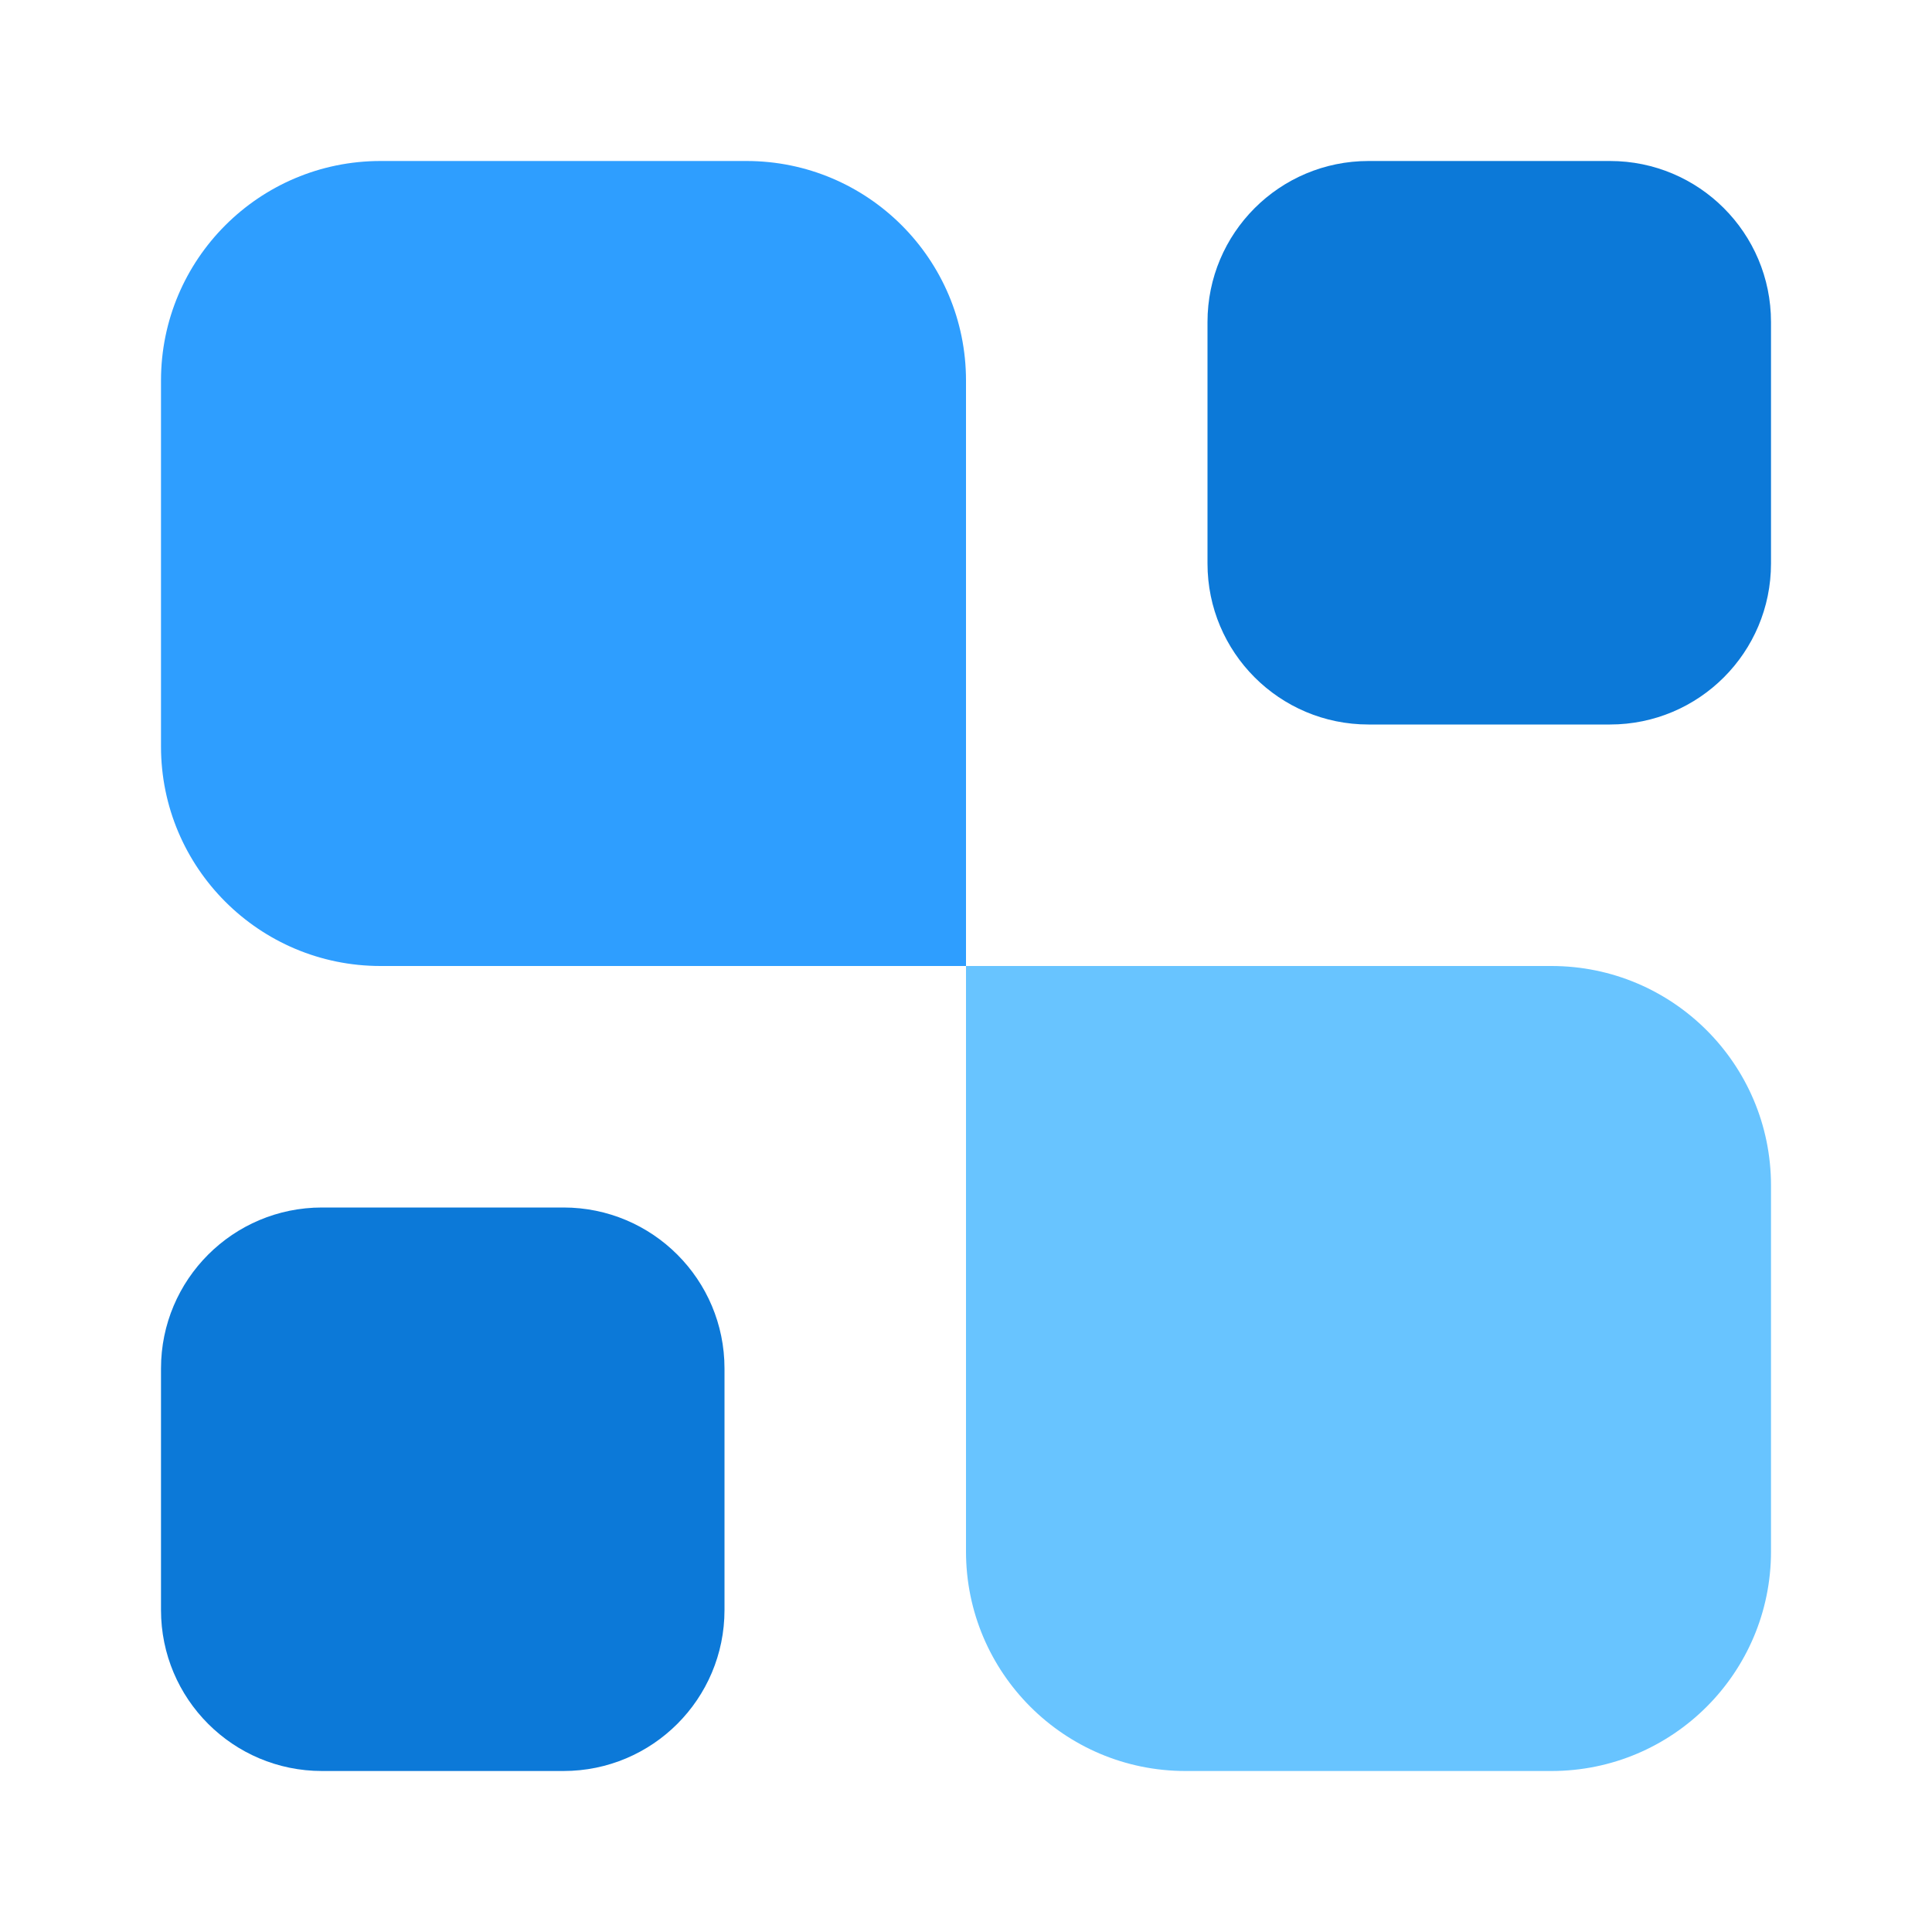
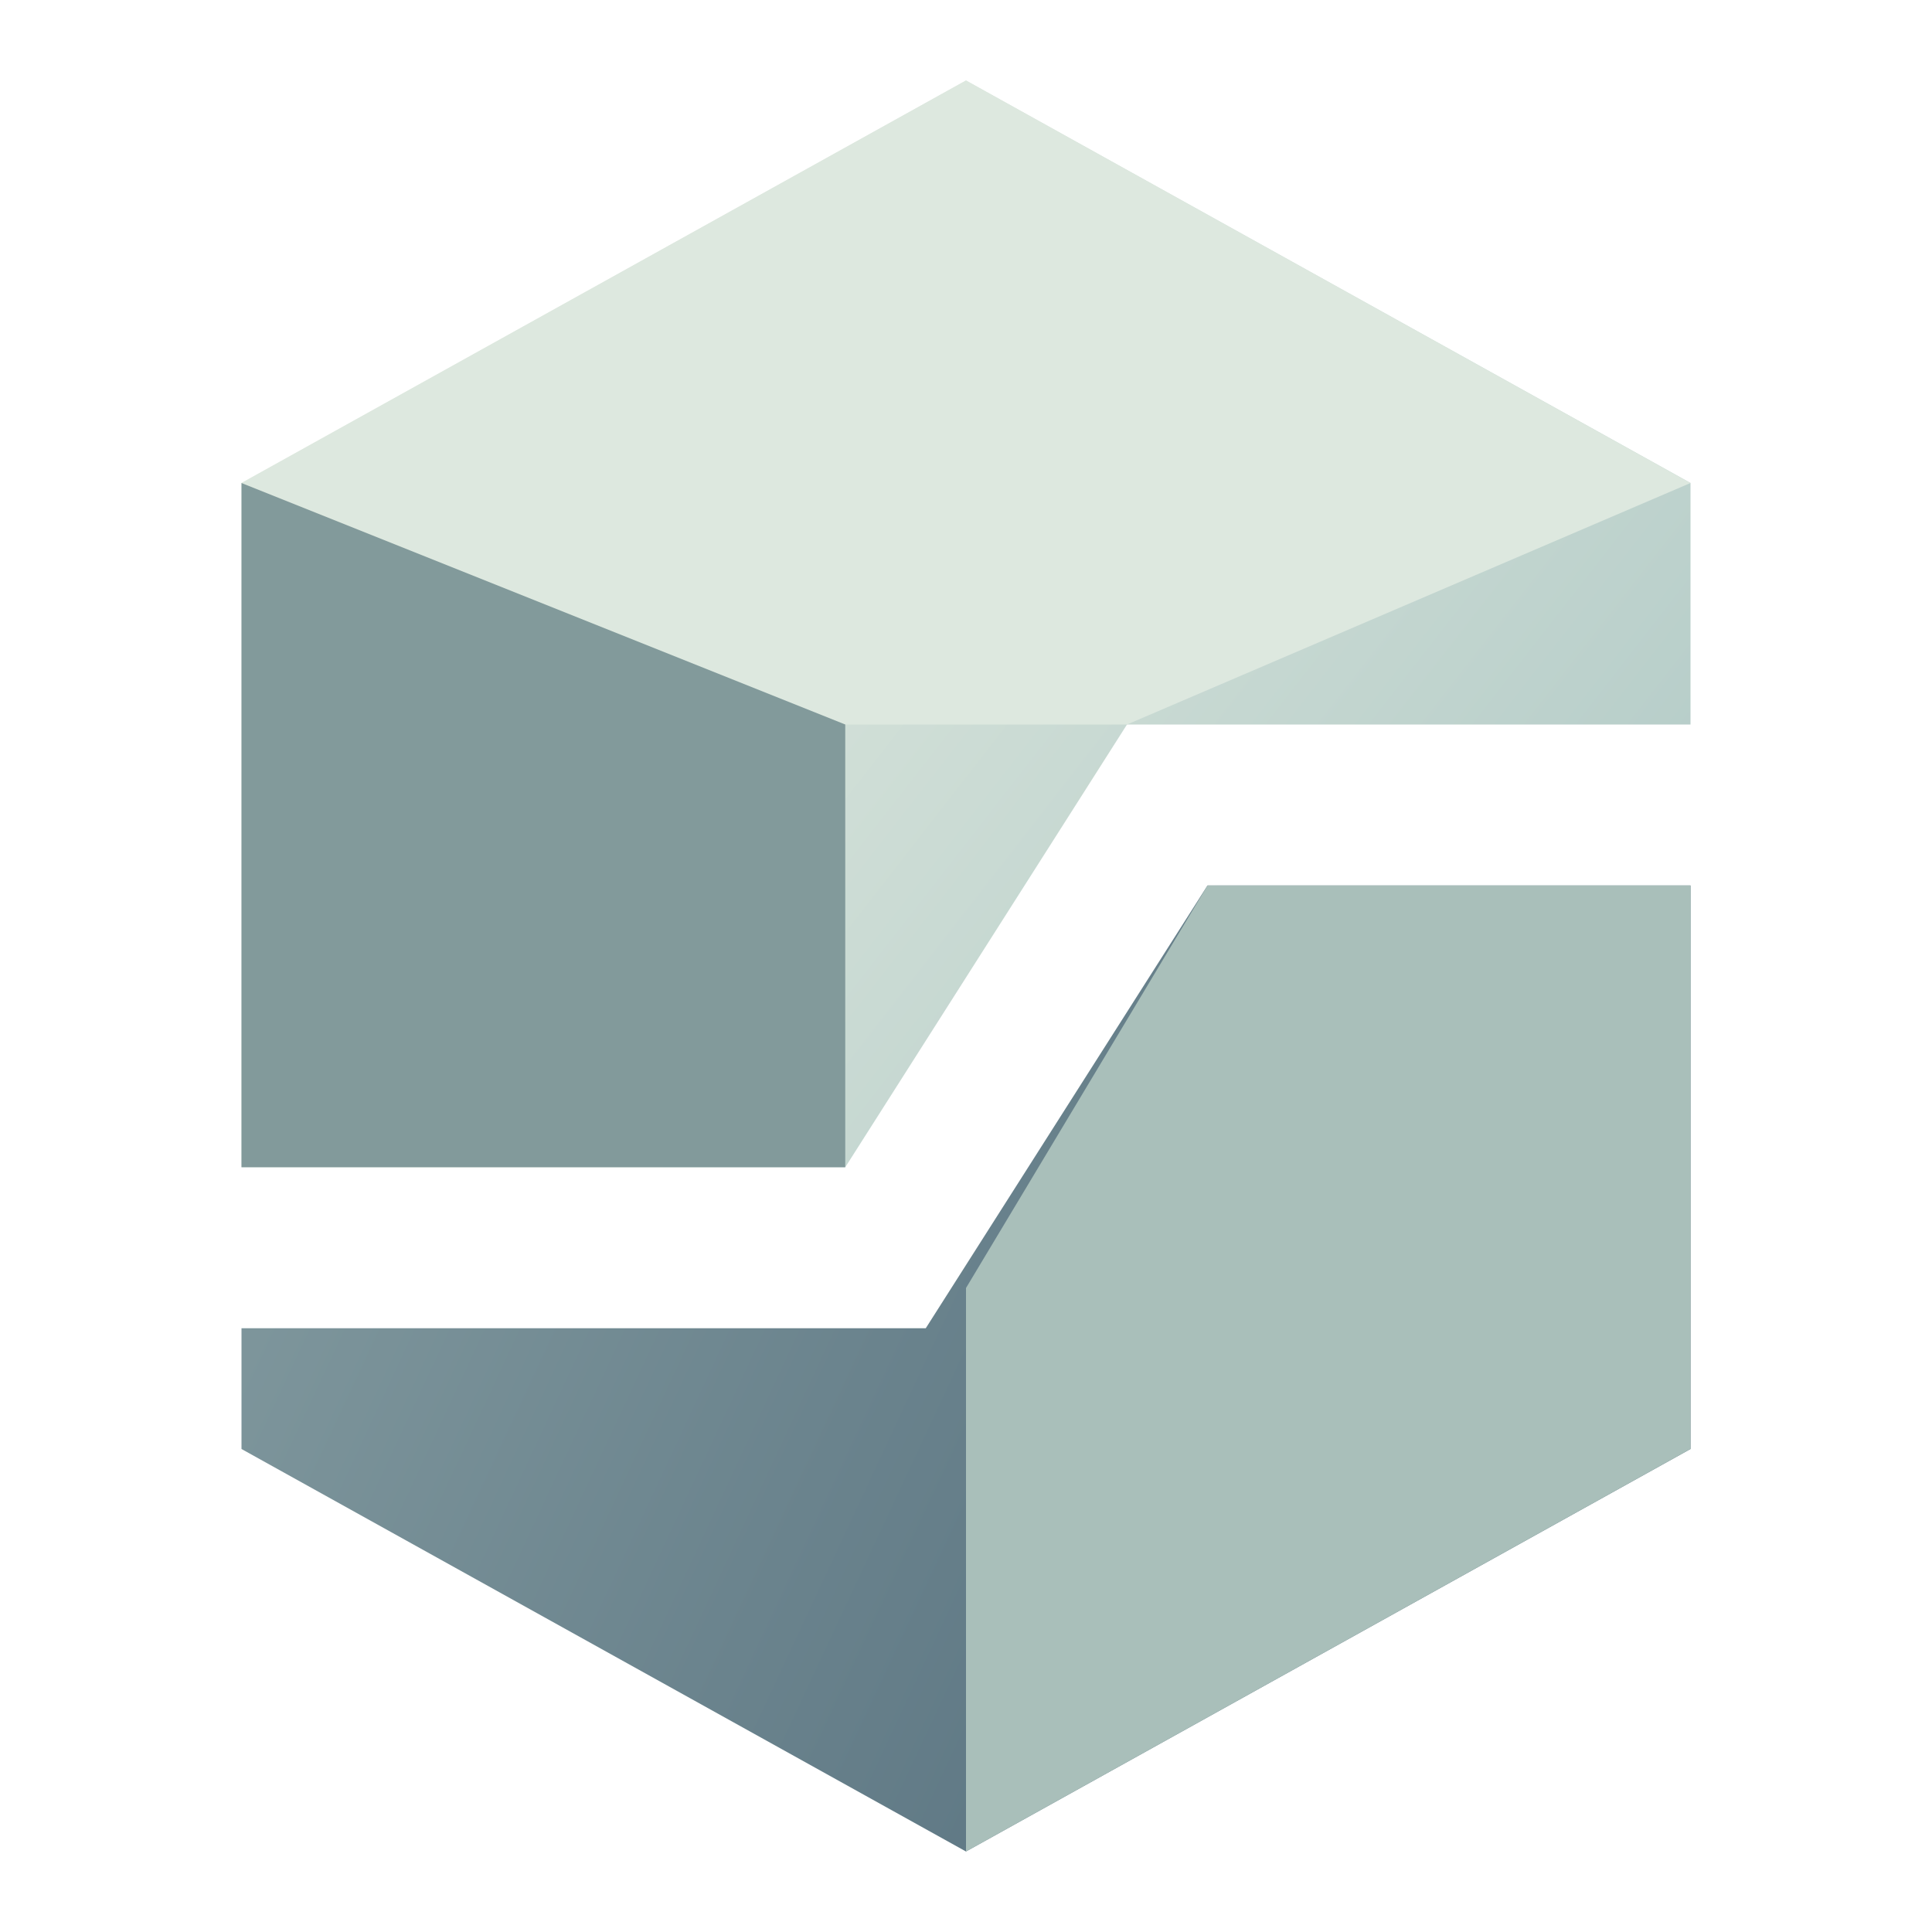
- <svg xmlns="http://www.w3.org/2000/svg" width="24" height="24" viewBox="0 0 24 24" fill="none">
-   <path d="M22 19.273C22 20.779 20.779 22 19.273 22H14.727C13.221 22 12 20.779 12 19.273V12H19.273C20.779 12 22 13.221 22 14.727V19.273Z" fill="#68C4FF" />
-   <path d="M20 2C21.105 2 22 2.895 22 4V7C22 8.105 21.105 9 20 9H17C15.895 9 15 8.105 15 7V4C15 2.895 15.895 2 17 2H20Z" fill="#0C79D8" />
-   <path d="M7 15C8.105 15 9 15.895 9 17V20C9 21.105 8.105 22 7 22H4C2.895 22 2 21.105 2 20V17C2 15.895 2.895 15 4 15H7Z" fill="#0C79D8" />
-   <path d="M12 12H4.727C3.221 12 2 10.779 2 9.273V4.727C2 3.221 3.221 2 4.727 2H9.273C10.779 2 12 3.221 12 4.727V12Z" fill="#2E9EFF" />
+ <svg xmlns="http://www.w3.org/2000/svg" width="512" height="512" viewBox="0 0 24 24">
+   <defs>
+     <linearGradient id="silver" x1="3" y1="1" x2="21" y2="15" gradientUnits="userSpaceOnUse">
+       <stop stop-color="#F0F4E8" />
+       <stop offset="1" stop-color="#ADC7C4" />
+     </linearGradient>
+     <linearGradient id="slate" x1="3" y1="16" x2="18" y2="23" gradientUnits="userSpaceOnUse">
+       <stop stop-color="#7E969C" />
+       <stop offset="1" stop-color="#526C7B" />
+     </linearGradient>
+   </defs>
+   <path d="M12 1L21 6V9H14L10.5 14.5H3V6L12 1Z" fill="url(#silver)" />
+   <path d="M12 1L21 6L14 9H10.5L3 6L12 1Z" fill="#DDE8DF" />
+   <path d="M3 6L10.5 9V14.5H3V6Z" fill="#829A9B" />
+   <path d="M15 11H21V18L12 23L3 18V16.5H11.5L15 11Z" fill="url(#slate)" />
+   <path d="M15 11H21V18L12 23V16L15 11Z" fill="#A9BFBA" />
</svg>
